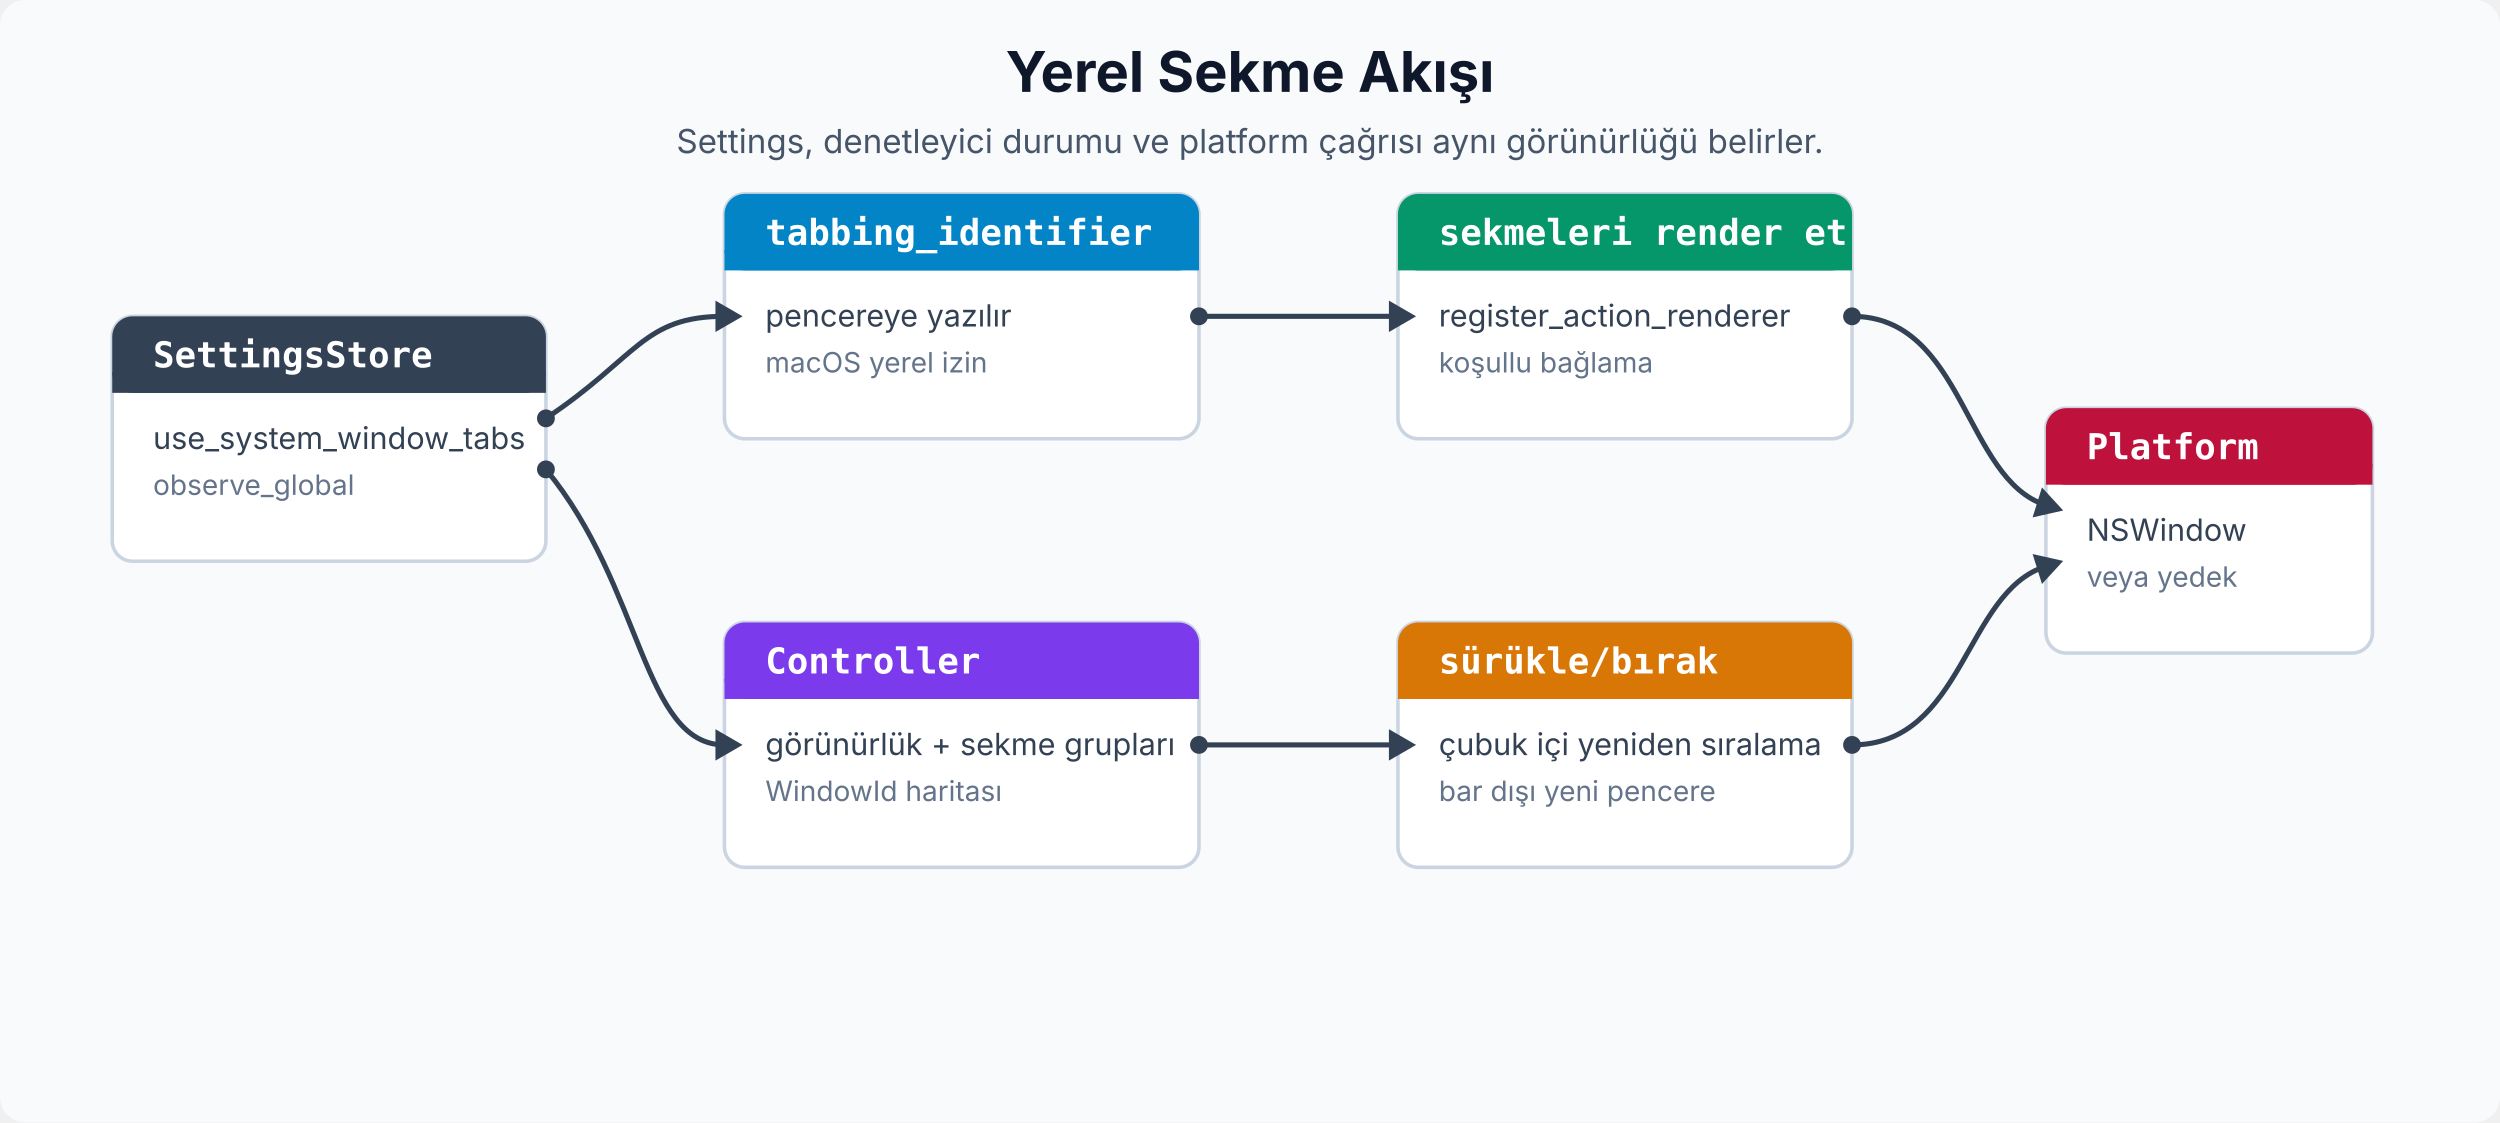
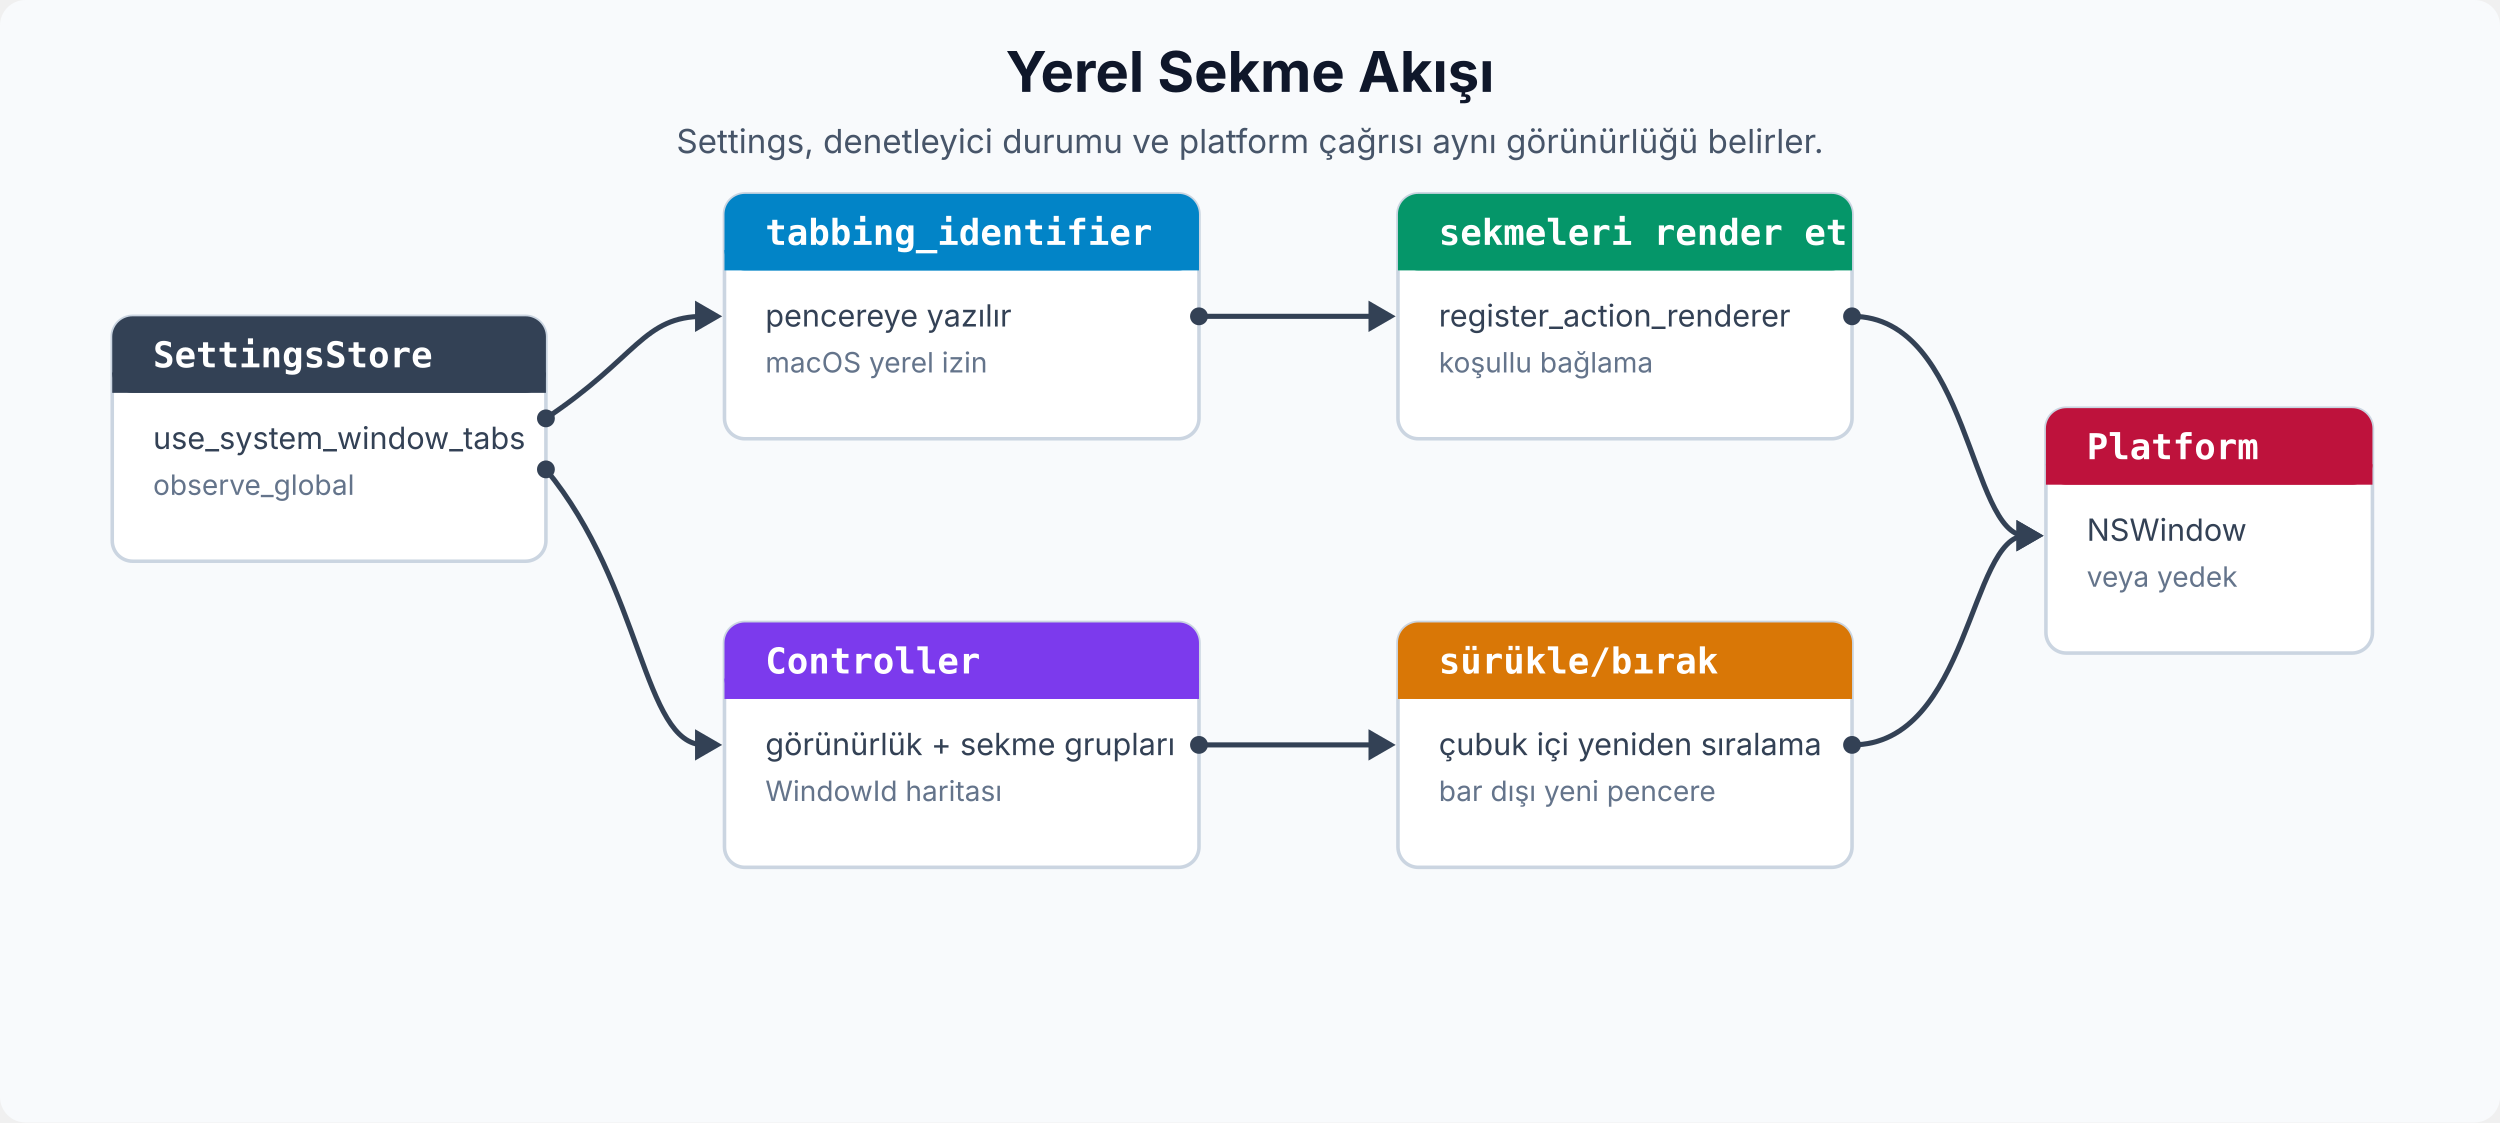
<svg xmlns="http://www.w3.org/2000/svg" viewBox="0 0 980 440">
  <defs>
    <marker id="arrow" viewBox="0 0 1 1" refX="0" refY="0" markerWidth="1" markerHeight="1" orient="auto-start-reverse" overflow="visible" preserveAspectRatio="xMidYMid">
      <path d="M 5.77 0 L -2.88 5 V -5 Z" transform="scale(0.5)" fill="#334155" stroke="#334155" stroke-width="1pt" />
    </marker>
    <marker id="dot-arrow" viewBox="0 0 7 7" refX="3.5" refY="3.5" markerWidth="7" markerHeight="7" markerUnits="userSpaceOnUse">
      <circle cx="3.5" cy="3.5" r="3.5" fill="#334155" />
    </marker>
    <style>
      .title{font:700 22px system-ui,-apple-system,"Segoe UI",sans-serif;fill:#0f172a}
      .sub{font:13px system-ui,-apple-system,"Segoe UI",sans-serif;fill:#475569}
      .card{fill:#fff;stroke:#cbd5e1;stroke-width:1.4}
      .head{font:700 14px ui-monospace,SFMono-Regular,Menlo,Consolas,monospace;fill:#fff}
      .body{font:12px system-ui,-apple-system,"Segoe UI",sans-serif;fill:#334155}
      .small{font:11px system-ui,-apple-system,"Segoe UI",sans-serif;fill:#64748b}
      .arrow{stroke:#334155;stroke-width:2;fill:none;marker-end:url(#arrow); marker-start: url(#dot-arrow)}
    </style>
  </defs>
  <rect width="980" height="440" rx="10" fill="#f8fafc" />
  <text x="490" y="36" text-anchor="middle" class="title">Yerel Sekme Akışı</text>
  <text x="490" y="60" text-anchor="middle" class="sub">Settings, denetleyici durumu ve platform çağrısı aynı görünürlüğü belirler.</text>
  <rect x="44" y="124" width="170" height="96" rx="8" class="card" />
  <rect x="44" y="124" width="170" height="30" rx="8" fill="#334155" />
  <path d="M44 146 H214 V154 H44 Z" fill="#334155" />
  <text x="60" y="144" class="head">SettingsStore</text>
  <text x="60" y="176" class="body">use_system_window_tabs</text>
  <text x="60" y="194" class="small">observe_global</text>
  <rect x="284" y="76" width="186" height="96" rx="8" class="card" />
  <rect x="284" y="76" width="186" height="30" rx="8" fill="#0284c7" />
  <path d="M284 98 H470 V106 H284 Z" fill="#0284c7" />
  <text x="300" y="96" class="head">tabbing_identifier</text>
  <text x="300" y="128" class="body">pencereye yazılır</text>
  <text x="300" y="146" class="small">macOS yerel izin</text>
  <rect x="284" y="244" width="186" height="96" rx="8" class="card" />
  <rect x="284" y="244" width="186" height="30" rx="8" fill="#7c3aed" />
  <path d="M284 266 H470 V274 H284 Z" fill="#7c3aed" />
  <text x="300" y="264" class="head">Controller</text>
  <text x="300" y="296" class="body">görünürlük + sekme grupları</text>
  <text x="300" y="314" class="small">WindowId haritası</text>
  <rect x="548" y="76" width="178" height="96" rx="8" class="card" />
  <rect x="548" y="76" width="178" height="30" rx="8" fill="#059669" />
  <path d="M548 98 H726 V106 H548 Z" fill="#059669" />
  <text x="564" y="96" class="head">sekmeleri render et</text>
  <text x="564" y="128" class="body">register_action_renderer</text>
  <text x="564" y="146" class="small">koşullu bağlama</text>
  <rect x="548" y="244" width="178" height="96" rx="8" class="card" />
  <rect x="548" y="244" width="178" height="30" rx="8" fill="#d97706" />
  <path d="M548 266 H726 V274 H548 Z" fill="#d97706" />
  <text x="564" y="264" class="head">sürükle/bırak</text>
  <text x="564" y="296" class="body">çubuk içi yeniden sıralama</text>
  <text x="564" y="314" class="small">bar dışı yeni pencere</text>
  <rect x="802" y="160" width="128" height="96" rx="8" class="card" />
  <rect x="802" y="160" width="128" height="30" rx="8" fill="#be123c" />
  <path d="M802 182 H930 V190 H802 Z" fill="#be123c" />
  <text x="818" y="180" class="head">Platform</text>
  <text x="818" y="212" class="body">NSWindow</text>
  <text x="818" y="230" class="small">veya yedek</text>
-   <path d="M214 164 C250 140 252 124 284 124" class="arrow" />
-   <path d="M214 184 C252 230 252 292 284 292" class="arrow" />
-   <path d="M470 124 H548" class="arrow" />
-   <path d="M470 292 H548" class="arrow" />
-   <path d="M726 124 C770 124 770 188 802 198" class="arrow" />
-   <path d="M726 292 C770 292 770 232 802 222" class="arrow" />
+   <path d="M214 164 C250 140 252 124 276 124" class="arrow" />
+   <path d="M214 184 C252 230 252 292 276 292" class="arrow" />
+   <path d="M470 124 H540" class="arrow" />
+   <path d="M470 292 H540" class="arrow" />
+   <path d="M726 124 C772 124 772 210 794 210" class="arrow" />
+   <path d="M726 292 C772 292 772 210 794 210" class="arrow" />
</svg>
